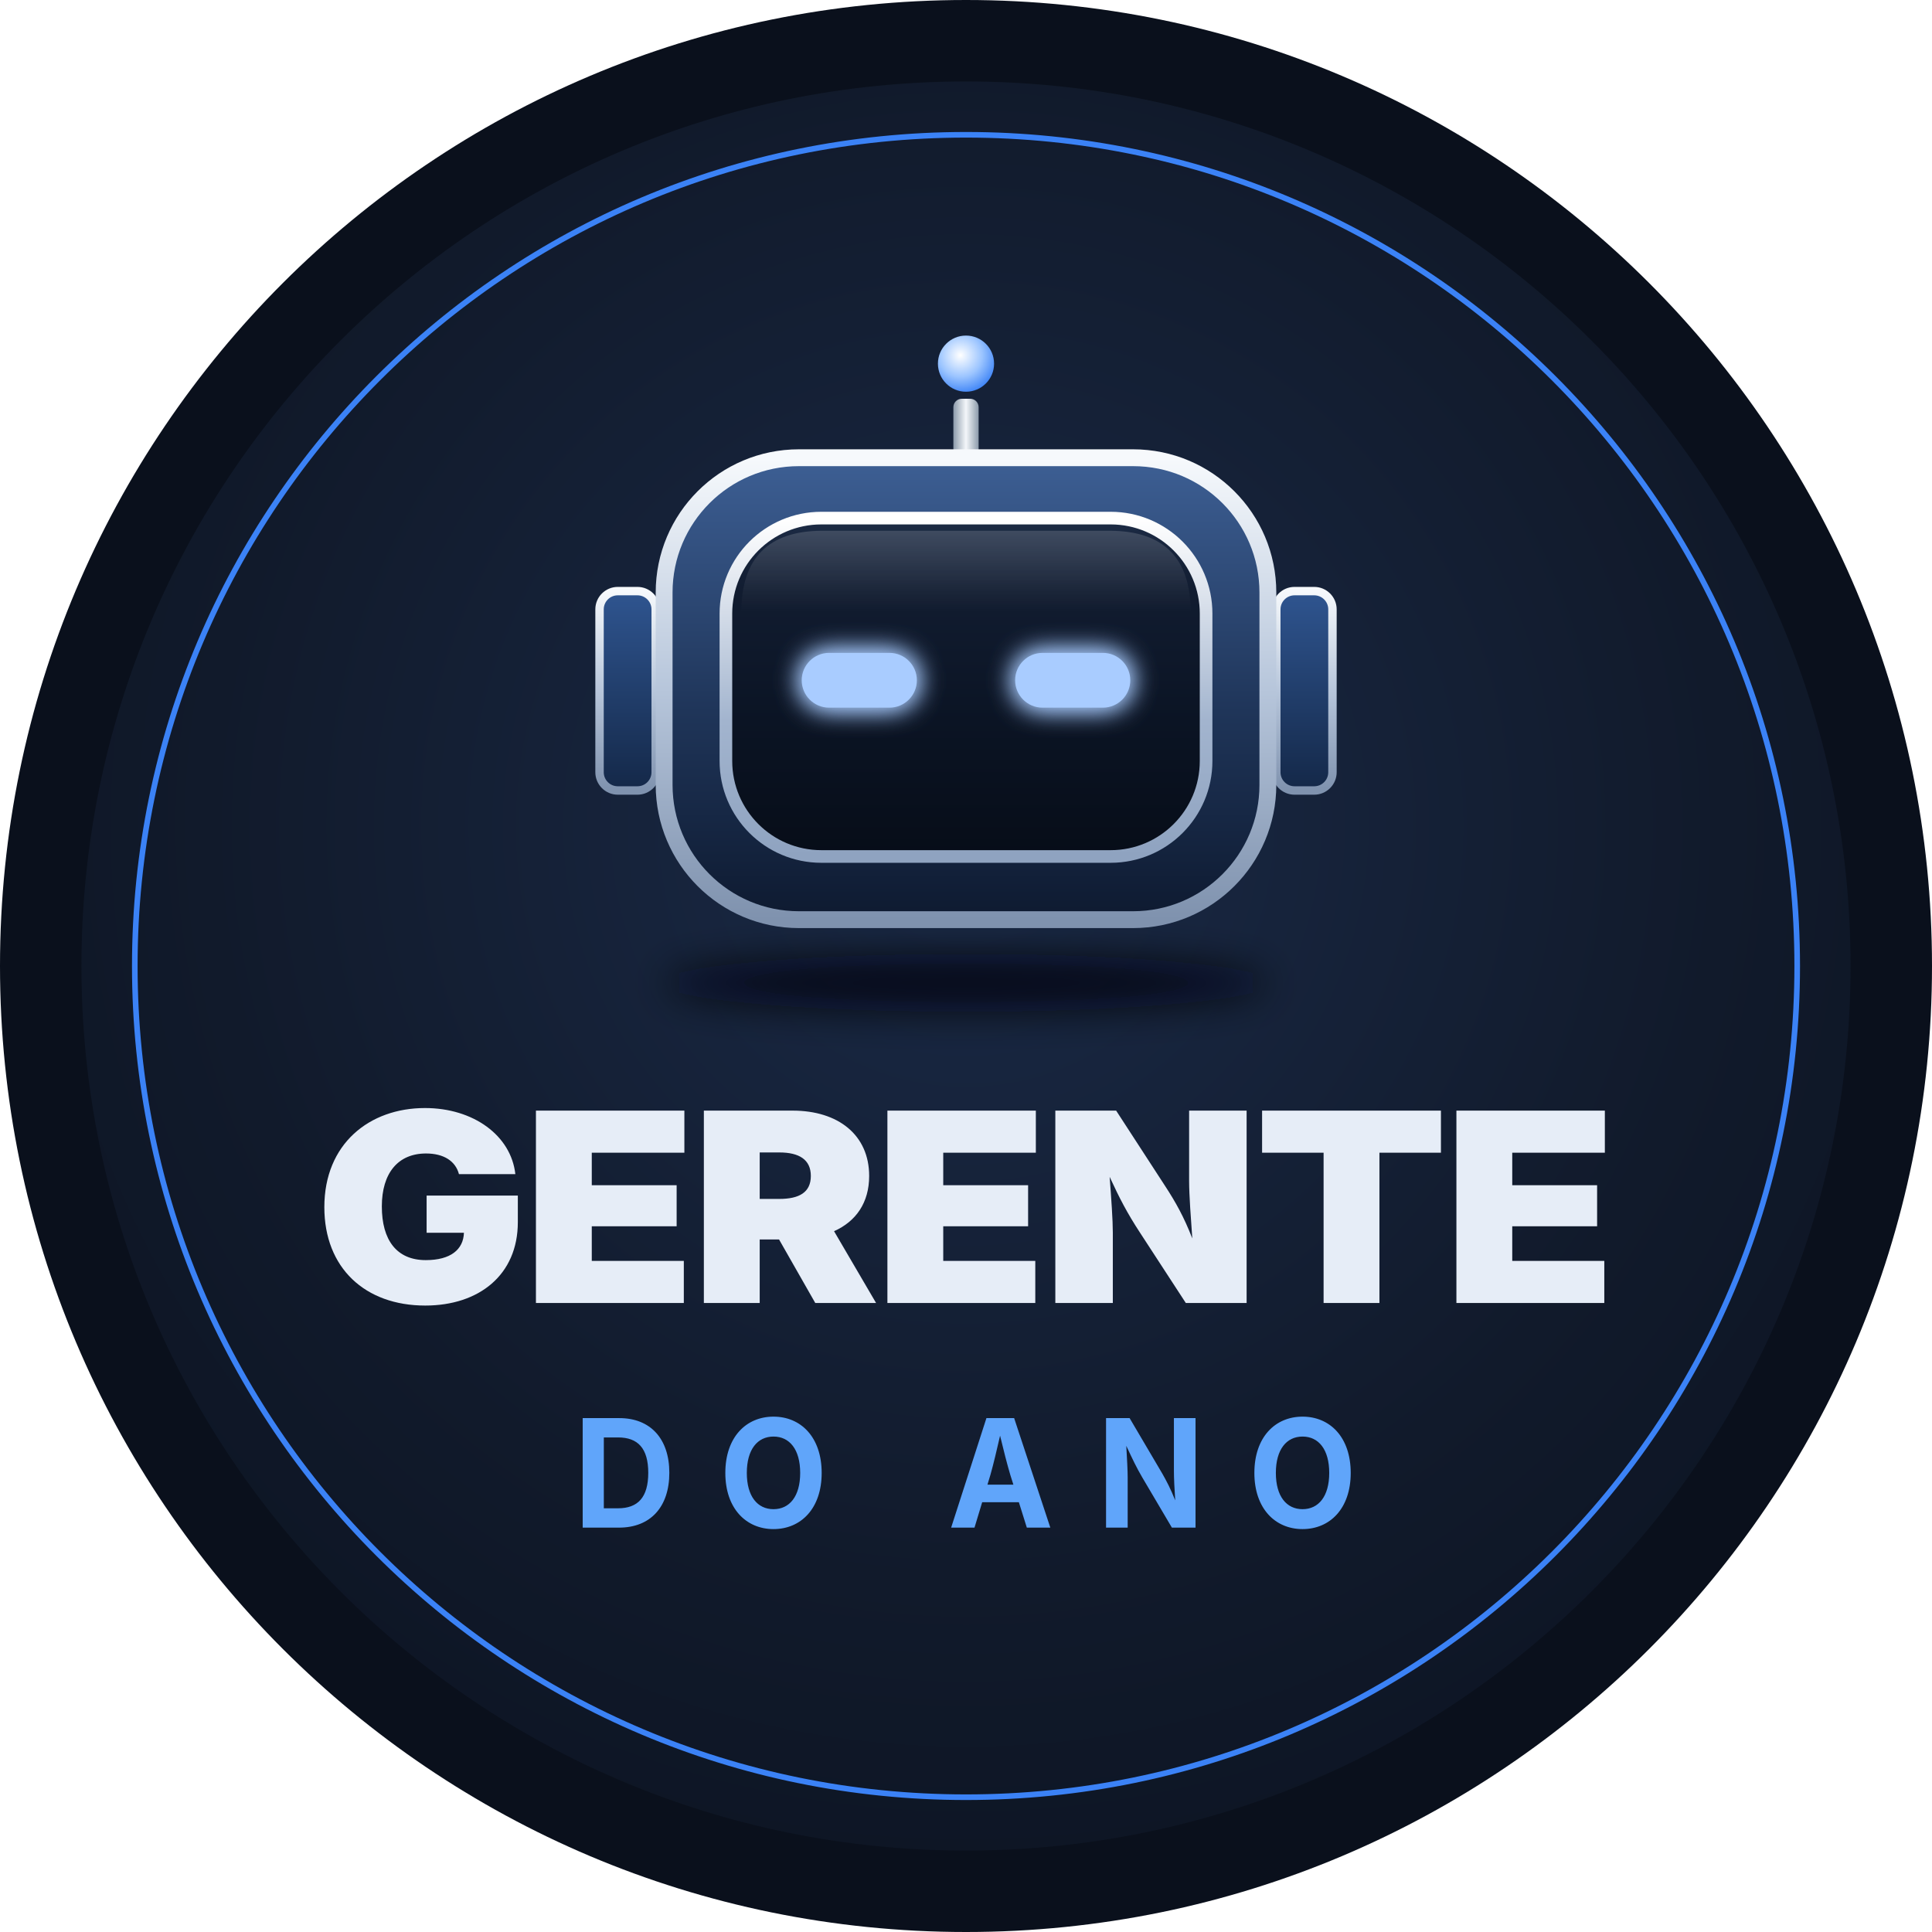
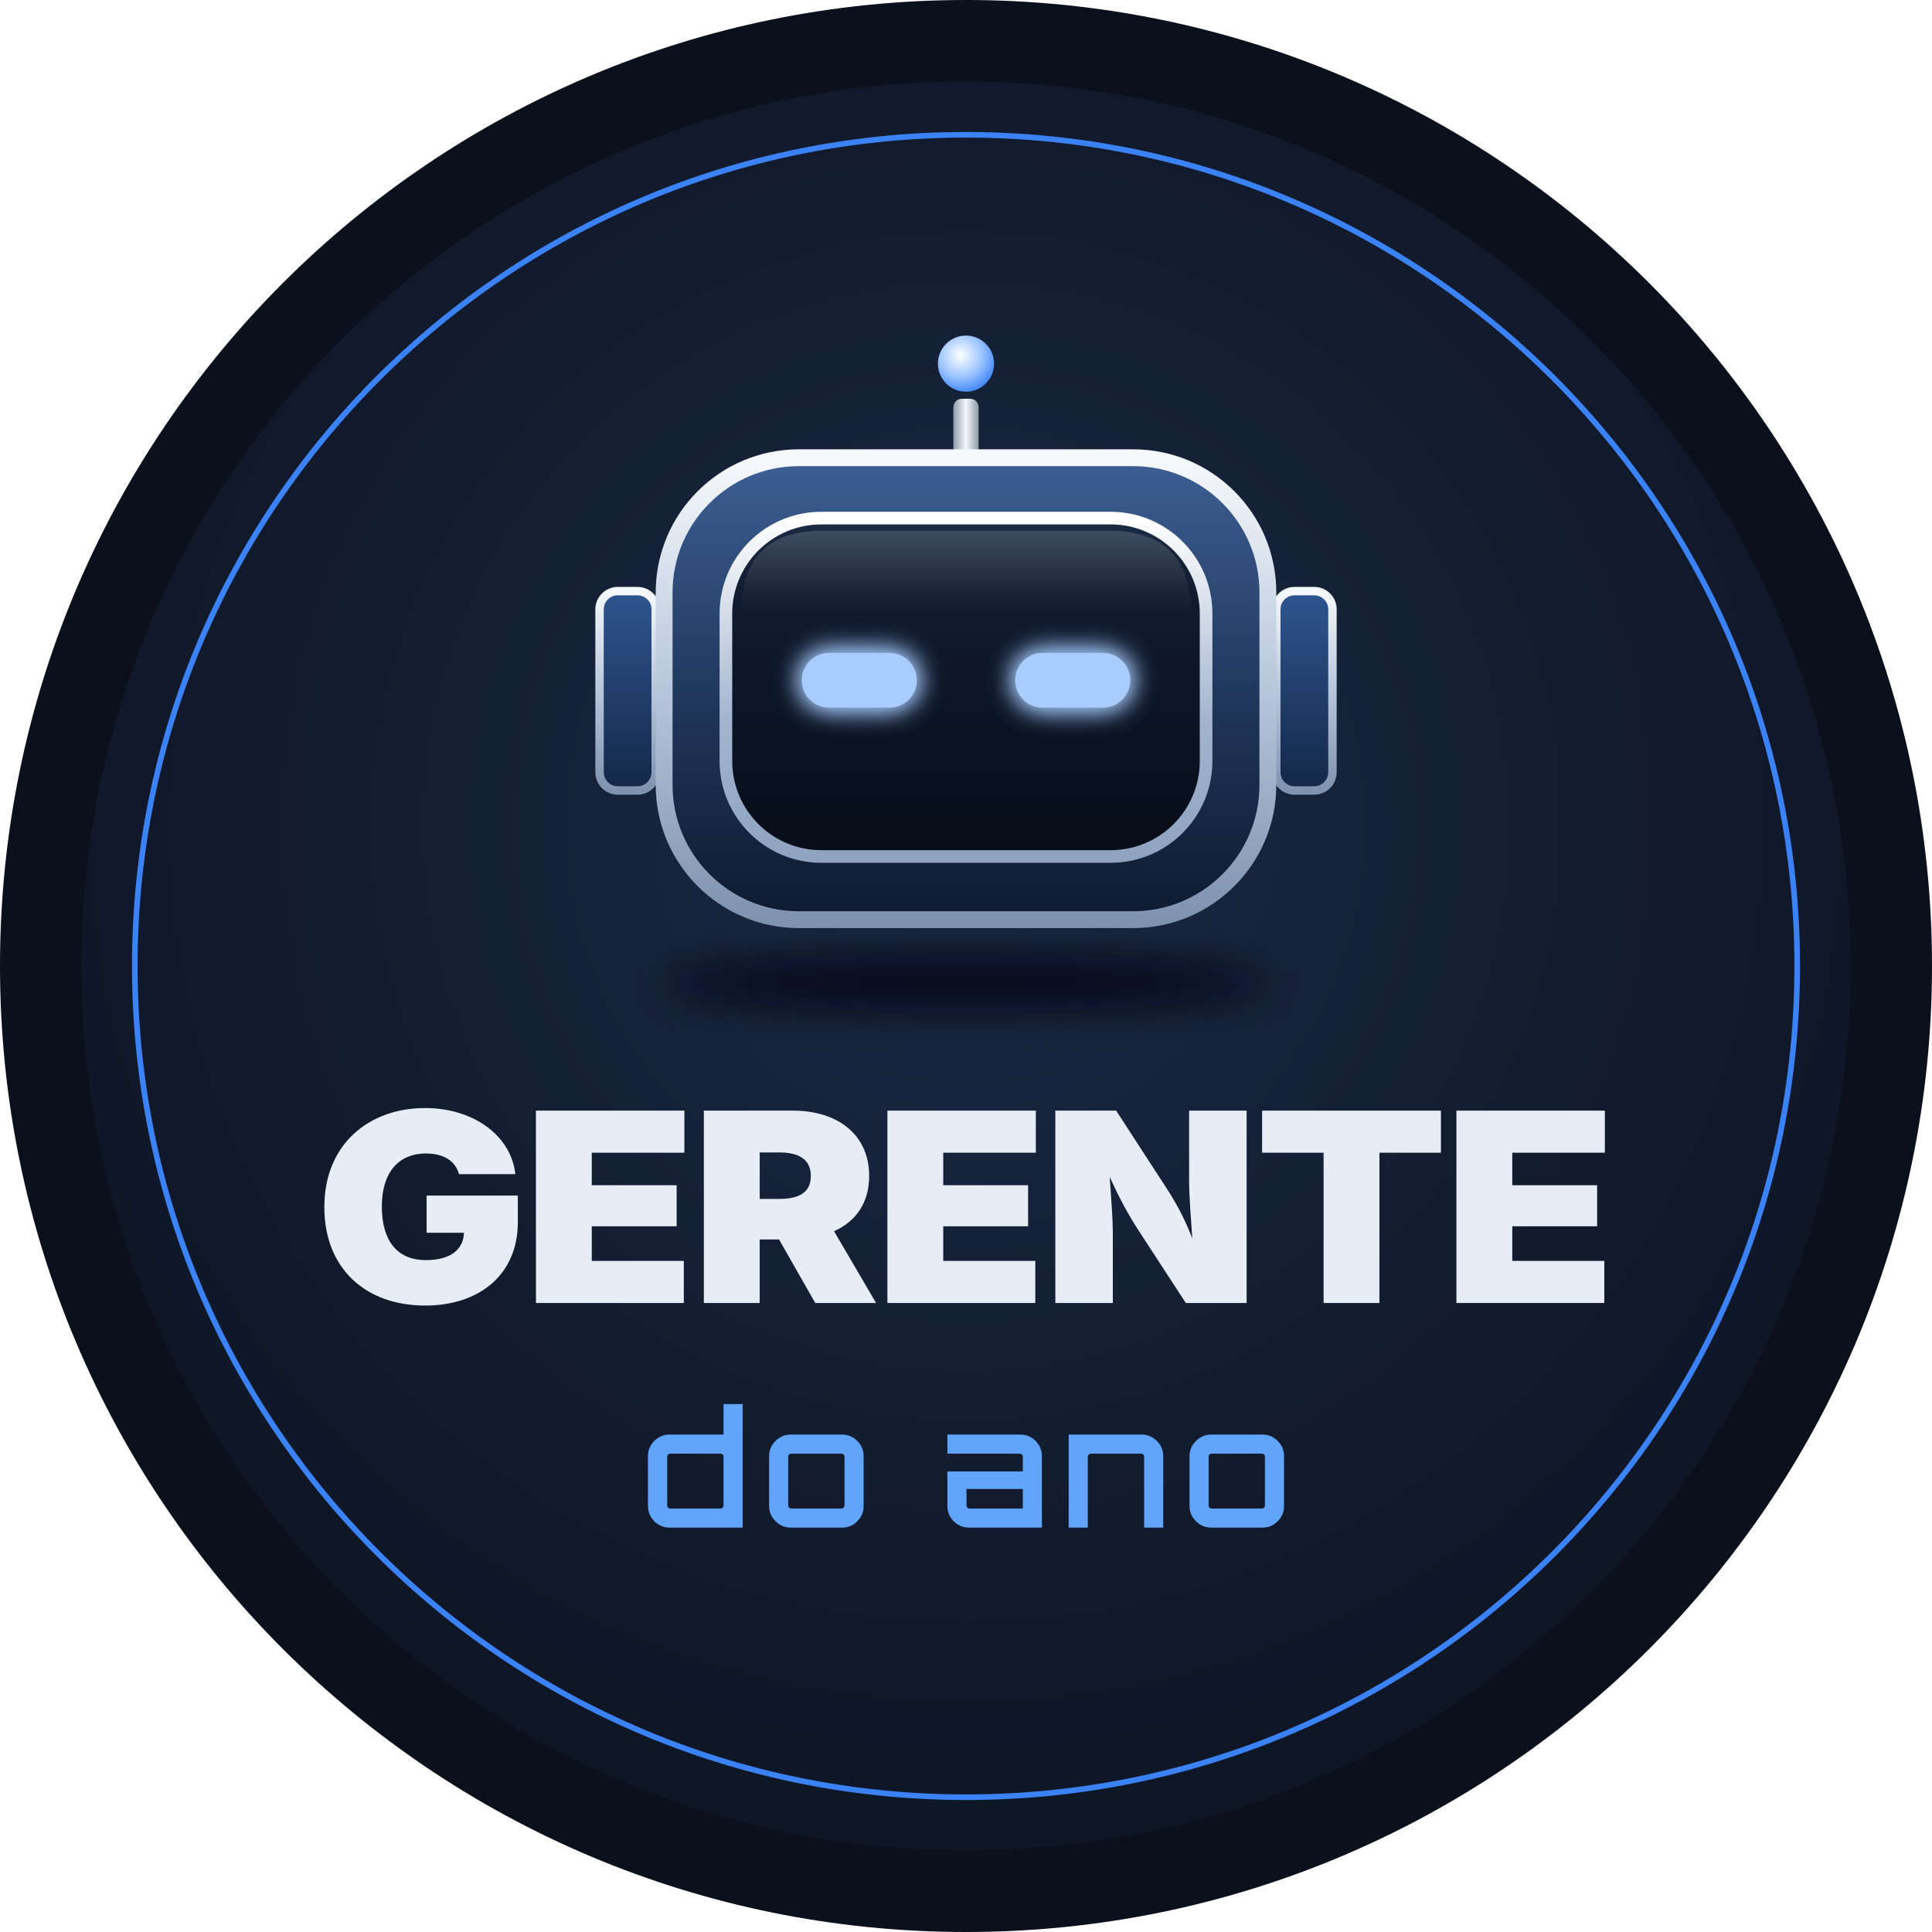
<svg xmlns="http://www.w3.org/2000/svg" viewBox="112 112 1376 1376" width="512" height="512">
  <defs>
    <linearGradient id="gBody" x1="0" y1="0" x2="0" y2="1">
      <stop offset="0" stop-color="#3D5F94" />
      <stop offset=".55" stop-color="#1F3559" />
      <stop offset="1" stop-color="#0E1A30" />
    </linearGradient>
    <linearGradient id="gSilver" x1="0" y1="0" x2="0" y2="1">
      <stop offset="0" stop-color="#f6f9fc" />
      <stop offset=".5" stop-color="#B7C6DB" />
      <stop offset="1" stop-color="#7F92AE" />
    </linearGradient>
    <linearGradient id="gBezel" x1="0" y1="0" x2="0" y2="1">
      <stop offset="0" stop-color="#ffffff" />
      <stop offset=".6" stop-color="#A2B4CE" />
      <stop offset="1" stop-color="#8FA3C0" />
    </linearGradient>
    <linearGradient id="gScreen" x1="0" y1="0" x2="0" y2="1">
      <stop offset="0" stop-color="#1C2B45" />
      <stop offset=".22" stop-color="#111C30" />
      <stop offset=".6" stop-color="#0B1424" />
      <stop offset="1" stop-color="#070D18" />
    </linearGradient>
    <linearGradient id="gEar" x1="0" y1="0" x2="0" y2="1">
      <stop offset="0" stop-color="#2F5590" />
      <stop offset="1" stop-color="#142848" />
    </linearGradient>
    <linearGradient id="gStalk" x1="0" y1="0" x2="1" y2="0">
      <stop offset="0" stop-color="#8c9bab" />
      <stop offset=".5" stop-color="#f4f7fa" />
      <stop offset="1" stop-color="#8c9bab" />
    </linearGradient>
    <radialGradient id="gBall" cx=".4" cy=".35" r=".7">
      <stop offset="0" stop-color="#ffffff" />
      <stop offset=".55" stop-color="#9CC5FF" />
      <stop offset="1" stop-color="#3B82F6" />
    </radialGradient>
    <linearGradient id="gGloss" x1="0" y1="0" x2="0" y2="1">
      <stop offset="0" stop-color="#ffffff" stop-opacity=".16" />
      <stop offset="1" stop-color="#ffffff" stop-opacity="0" />
    </linearGradient>
    <filter id="fGlow" x="-50%" y="-120%" width="200%" height="340%">
      <feGaussianBlur stdDeviation="9" result="b" />
      <feMerge>
        <feMergeNode in="b" />
        <feMergeNode in="b" />
        <feMergeNode in="SourceGraphic" />
      </feMerge>
    </filter>
    <filter id="fShadow" x="-30%" y="-200%" width="160%" height="500%">
      <feGaussianBlur stdDeviation="14" />
    </filter>
    <radialGradient id="gDisc" cx=".5" cy=".42" r=".62">
      <stop offset="0" stop-color="#1A2A47" />
      <stop offset=".7" stop-color="#111A2B" />
      <stop offset="1" stop-color="#0D1524" />
    </radialGradient>
  </defs>
  <circle cx="800" cy="800" r="688" fill="#0A101C" />
  <circle cx="800" cy="800" r="630" fill="url(#gDisc)" />
  <circle cx="800" cy="800" r="592" fill="none" stroke="#3B82F6" stroke-width="4" />
  <g id="robo">
    <ellipse cx="800" cy="812" rx="215" ry="20" fill="#03060C" opacity=".75" filter="url(#fShadow)" />
    <rect x="791" y="396" width="18" height="48" rx="6" fill="url(#gStalk)" />
    <circle cx="800" cy="371" r="20" fill="url(#gBall)" />
    <rect x="539" y="533" width="40" height="142" rx="13" fill="url(#gEar)" stroke="url(#gSilver)" stroke-width="6" />
    <rect x="1021" y="533" width="40" height="142" rx="13" fill="url(#gEar)" stroke="url(#gSilver)" stroke-width="6" />
    <rect x="585" y="438" width="430" height="329" rx="96" fill="url(#gBody)" stroke="url(#gSilver)" stroke-width="12" />
    <rect x="629" y="481" width="342" height="241" rx="68" fill="url(#gScreen)" stroke="url(#gBezel)" stroke-width="9" />
    <path d="M640 548 Q640 490 698 490 H902 Q960 490 960 548 Z" fill="url(#gGloss)" />
    <g filter="url(#fGlow)" fill="#A9CCFF">
      <rect x="683" y="577" width="82" height="39" rx="19.5" />
      <rect x="835" y="577" width="82" height="39" rx="19.5" />
    </g>
  </g>
  <path fill="#E6EDF7" d="M414.858 1041.839C453.247 1041.839 480.809 1019.956 480.809 982.442V963.501H415.842V989.981H442.419C442.026 1001.934 432.97 1009.474 415.251 1009.474C394.58 1009.474 383.949 995.314 383.949 971.224C383.949 947.502 395.466 933.526 415.448 933.526C427.949 933.526 436.415 938.859 438.876 948.238H479.037C475.986 920.746 449.211 901.161 414.661 901.161C375.09 901.161 343.0 926.63 343.0 971.776C343.0 1015.083 372.038 1041.839 414.858 1041.839ZM493.704 1040.0H599.029V1010.026H533.472V985.384H593.911V956.145H533.472V932.974H599.423V903.0H493.704ZM613.302 1040.0H653.07V994.762H666.851L692.641 1040.0H735.952L706.028 988.878C721.679 981.89 731.031 968.558 731.031 949.525C731.031 920.47 709.178 903.0 676.498 903.0H613.302ZM653.07 965.891V932.791H667.048C681.124 932.791 689.491 937.848 689.491 949.525C689.491 961.294 681.124 965.891 667.048 965.891ZM744.024 1040.0H849.349V1010.026H783.792V985.384H844.231V956.145H783.792V932.974H849.743V903.0H744.024ZM863.623 1040.0H904.572V989.981C904.572 980.97 903.489 965.891 902.308 950.168C909.395 965.523 914.809 976.005 923.963 989.981L956.545 1040.0H999.857V903.0H958.908V953.203C958.908 963.317 960.187 980.051 961.172 994.027C955.167 978.58 949.261 968.098 941.878 956.789L906.934 903.0H863.623ZM1010.881 932.974H1054.685V1040.0H1094.453V932.974H1138.256V903.0H1010.881ZM1149.281 1040.0H1254.606V1010.026H1189.049V985.384H1249.488V956.145H1189.049V932.974H1255.0V903.0H1149.281Z" />
-   <path fill="#60A5FA" d="M552.867 1200.0C575.228 1200.0 588.705 1185.342 588.705 1160.948C588.705 1136.658 575.228 1122.0 553.113 1122.0H527.0V1200.0ZM542.056 1186.232V1135.768H552.225C566.294 1135.768 573.698 1143.515 573.698 1160.948C573.698 1178.485 566.294 1186.232 552.126 1186.232ZM662.898 1201.047C682.397 1201.047 697.206 1186.442 697.206 1161.052C697.206 1135.558 682.397 1120.953 662.898 1120.953C643.4 1120.953 628.591 1135.558 628.591 1161.052C628.591 1186.389 643.4 1201.047 662.898 1201.047ZM662.898 1186.86C651.495 1186.86 643.893 1177.752 643.893 1161.052C643.893 1144.301 651.495 1135.14 662.898 1135.14C674.302 1135.14 681.904 1144.248 681.904 1161.052C681.904 1177.752 674.302 1186.86 662.898 1186.86ZM789.418 1200.0H806.053L811.533 1181.887H837.646L843.323 1200.0H860.057L834.29 1122.0H814.544ZM815.284 1169.376 817.407 1162.361C819.628 1154.509 821.8 1145.243 824.269 1134.511C826.836 1145.138 829.156 1154.352 831.525 1162.361L833.747 1169.376ZM899.746 1200.0H915.147V1164.141C915.147 1159.534 914.703 1151.158 914.16 1141.736C918.702 1151.472 921.417 1157.179 925.514 1164.193L946.641 1200.0H963.475V1122.0H948.073V1159.43C948.073 1164.56 948.468 1172.936 949.011 1180.579C945.802 1172.464 942.692 1166.549 939.78 1161.471L916.53 1122.0H899.746ZM1039.692 1201.047C1059.191 1201.047 1074.0 1186.442 1074.0 1161.052C1074.0 1135.558 1059.191 1120.953 1039.692 1120.953C1020.193 1120.953 1005.384 1135.558 1005.384 1161.052C1005.384 1186.389 1020.193 1201.047 1039.692 1201.047ZM1039.692 1186.86C1028.289 1186.86 1020.687 1177.752 1020.687 1161.052C1020.687 1144.301 1028.289 1135.14 1039.692 1135.14C1051.095 1135.14 1058.697 1144.248 1058.697 1161.052C1058.697 1177.752 1051.095 1186.86 1039.692 1186.86Z" />
+   <path fill="#60A5FA" d="M588.8 1200.0Q584.571 1200.0 581.086 1197.886Q577.6 1195.771 575.543 1192.343Q573.486 1188.914 573.486 1184.686V1149.029Q573.486 1144.8 575.543 1141.371Q577.6 1137.943 581.086 1135.829Q584.571 1133.714 588.8 1133.714H627.314V1112.0H640.914V1200.0H588.8ZM589.371 1186.4H625.143Q626.057 1186.4 626.686 1185.771Q627.314 1185.143 627.314 1184.229V1149.486Q627.314 1148.571 626.686 1147.943Q626.057 1147.314 625.143 1147.314H589.371Q588.457 1147.314 587.829 1147.943Q587.2 1148.571 587.2 1149.486V1184.229Q587.2 1185.143 587.829 1185.771Q588.457 1186.4 589.371 1186.4ZM675.086 1200.0Q670.857 1200.0 667.429 1197.886Q664 1195.771 661.886 1192.343Q659.771 1188.914 659.771 1184.686V1149.029Q659.771 1144.8 661.886 1141.371Q664 1137.943 667.429 1135.829Q670.857 1133.714 675.086 1133.714H711.771Q716.114 1133.714 719.543 1135.829Q722.971 1137.943 725.029 1141.371Q727.086 1144.8 727.086 1149.029V1184.686Q727.086 1188.914 725.029 1192.343Q722.971 1195.771 719.543 1197.886Q716.114 1200.0 711.771 1200.0H675.086ZM675.543 1186.4H711.314Q712.229 1186.4 712.857 1185.771Q713.486 1185.143 713.486 1184.229V1149.486Q713.486 1148.571 712.857 1147.943Q712.229 1147.314 711.314 1147.314H675.543Q674.629 1147.314 674.0 1147.943Q673.371 1148.571 673.371 1149.486V1184.229Q673.371 1185.143 674.0 1185.771Q674.629 1186.4 675.543 1186.4ZM802.057 1200.0Q797.829 1200.0 794.343 1197.886Q790.857 1195.771 788.8 1192.343Q786.743 1188.914 786.743 1184.686V1160.0H840.457V1149.486Q840.457 1148.571 839.829 1147.943Q839.2 1147.314 838.286 1147.314H786.743V1133.714H838.743Q843.086 1133.714 846.514 1135.829Q849.943 1137.943 852.0 1141.371Q854.057 1144.8 854.057 1149.029V1200.0ZM802.514 1186.4H840.457V1172.457H800.343V1184.229Q800.343 1185.143 800.971 1185.771Q801.6 1186.4 802.514 1186.4ZM873.143 1200.0V1133.714H925.257Q929.371 1133.714 932.857 1135.829Q936.343 1137.943 938.4 1141.371Q940.457 1144.8 940.457 1149.029V1200.0H926.857V1149.486Q926.857 1148.571 926.229 1147.943Q925.6 1147.314 924.8 1147.314H888.914Q888.114 1147.314 887.429 1147.943Q886.743 1148.571 886.743 1149.486V1200.0ZM974.514 1200.0Q970.286 1200.0 966.857 1197.886Q963.429 1195.771 961.314 1192.343Q959.2 1188.914 959.2 1184.686V1149.029Q959.2 1144.8 961.314 1141.371Q963.429 1137.943 966.857 1135.829Q970.286 1133.714 974.514 1133.714H1011.2Q1015.543 1133.714 1018.971 1135.829Q1022.4 1137.943 1024.457 1141.371Q1026.514 1144.8 1026.514 1149.029V1184.686Q1026.514 1188.914 1024.457 1192.343Q1022.4 1195.771 1018.971 1197.886Q1015.543 1200.0 1011.2 1200.0H974.514ZM974.971 1186.4H1010.743Q1011.657 1186.4 1012.286 1185.771Q1012.914 1185.143 1012.914 1184.229V1149.486Q1012.914 1148.571 1012.286 1147.943Q1011.657 1147.314 1010.743 1147.314H974.971Q974.057 1147.314 973.429 1147.943Q972.8 1148.571 972.8 1149.486V1184.229Q972.8 1185.143 973.429 1185.771Q974.057 1186.4 974.971 1186.4Z" />
</svg>
